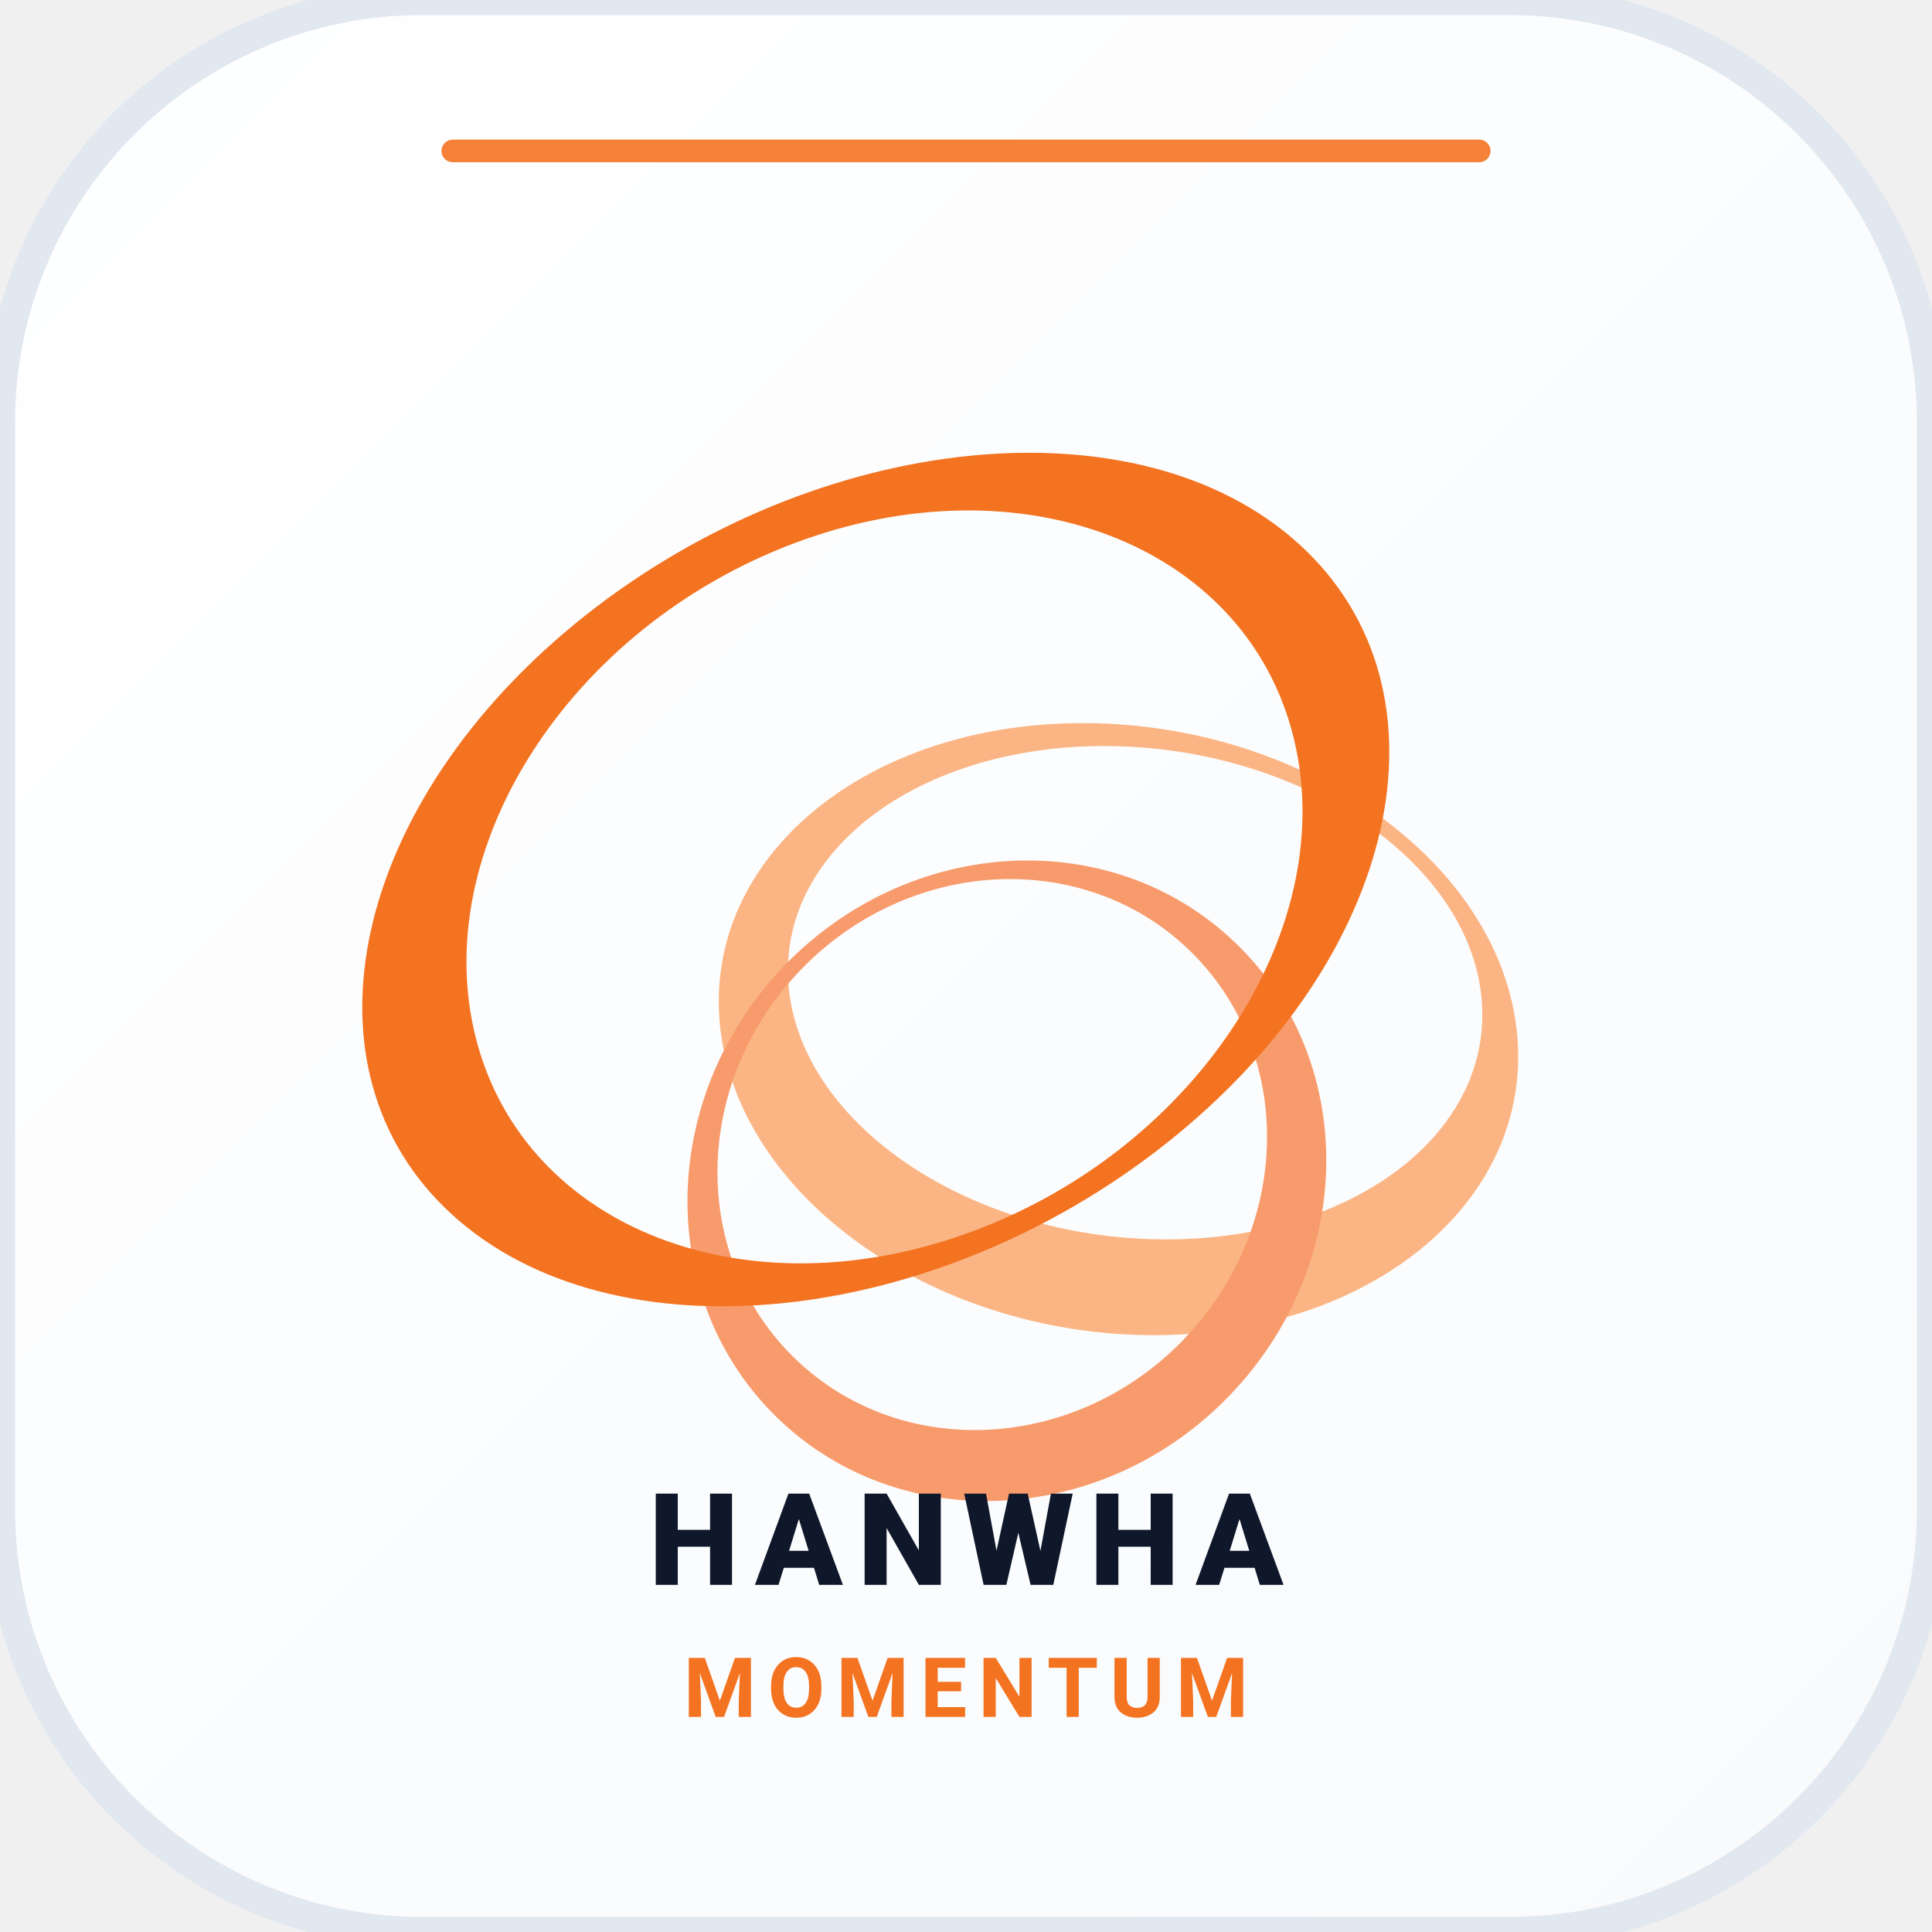
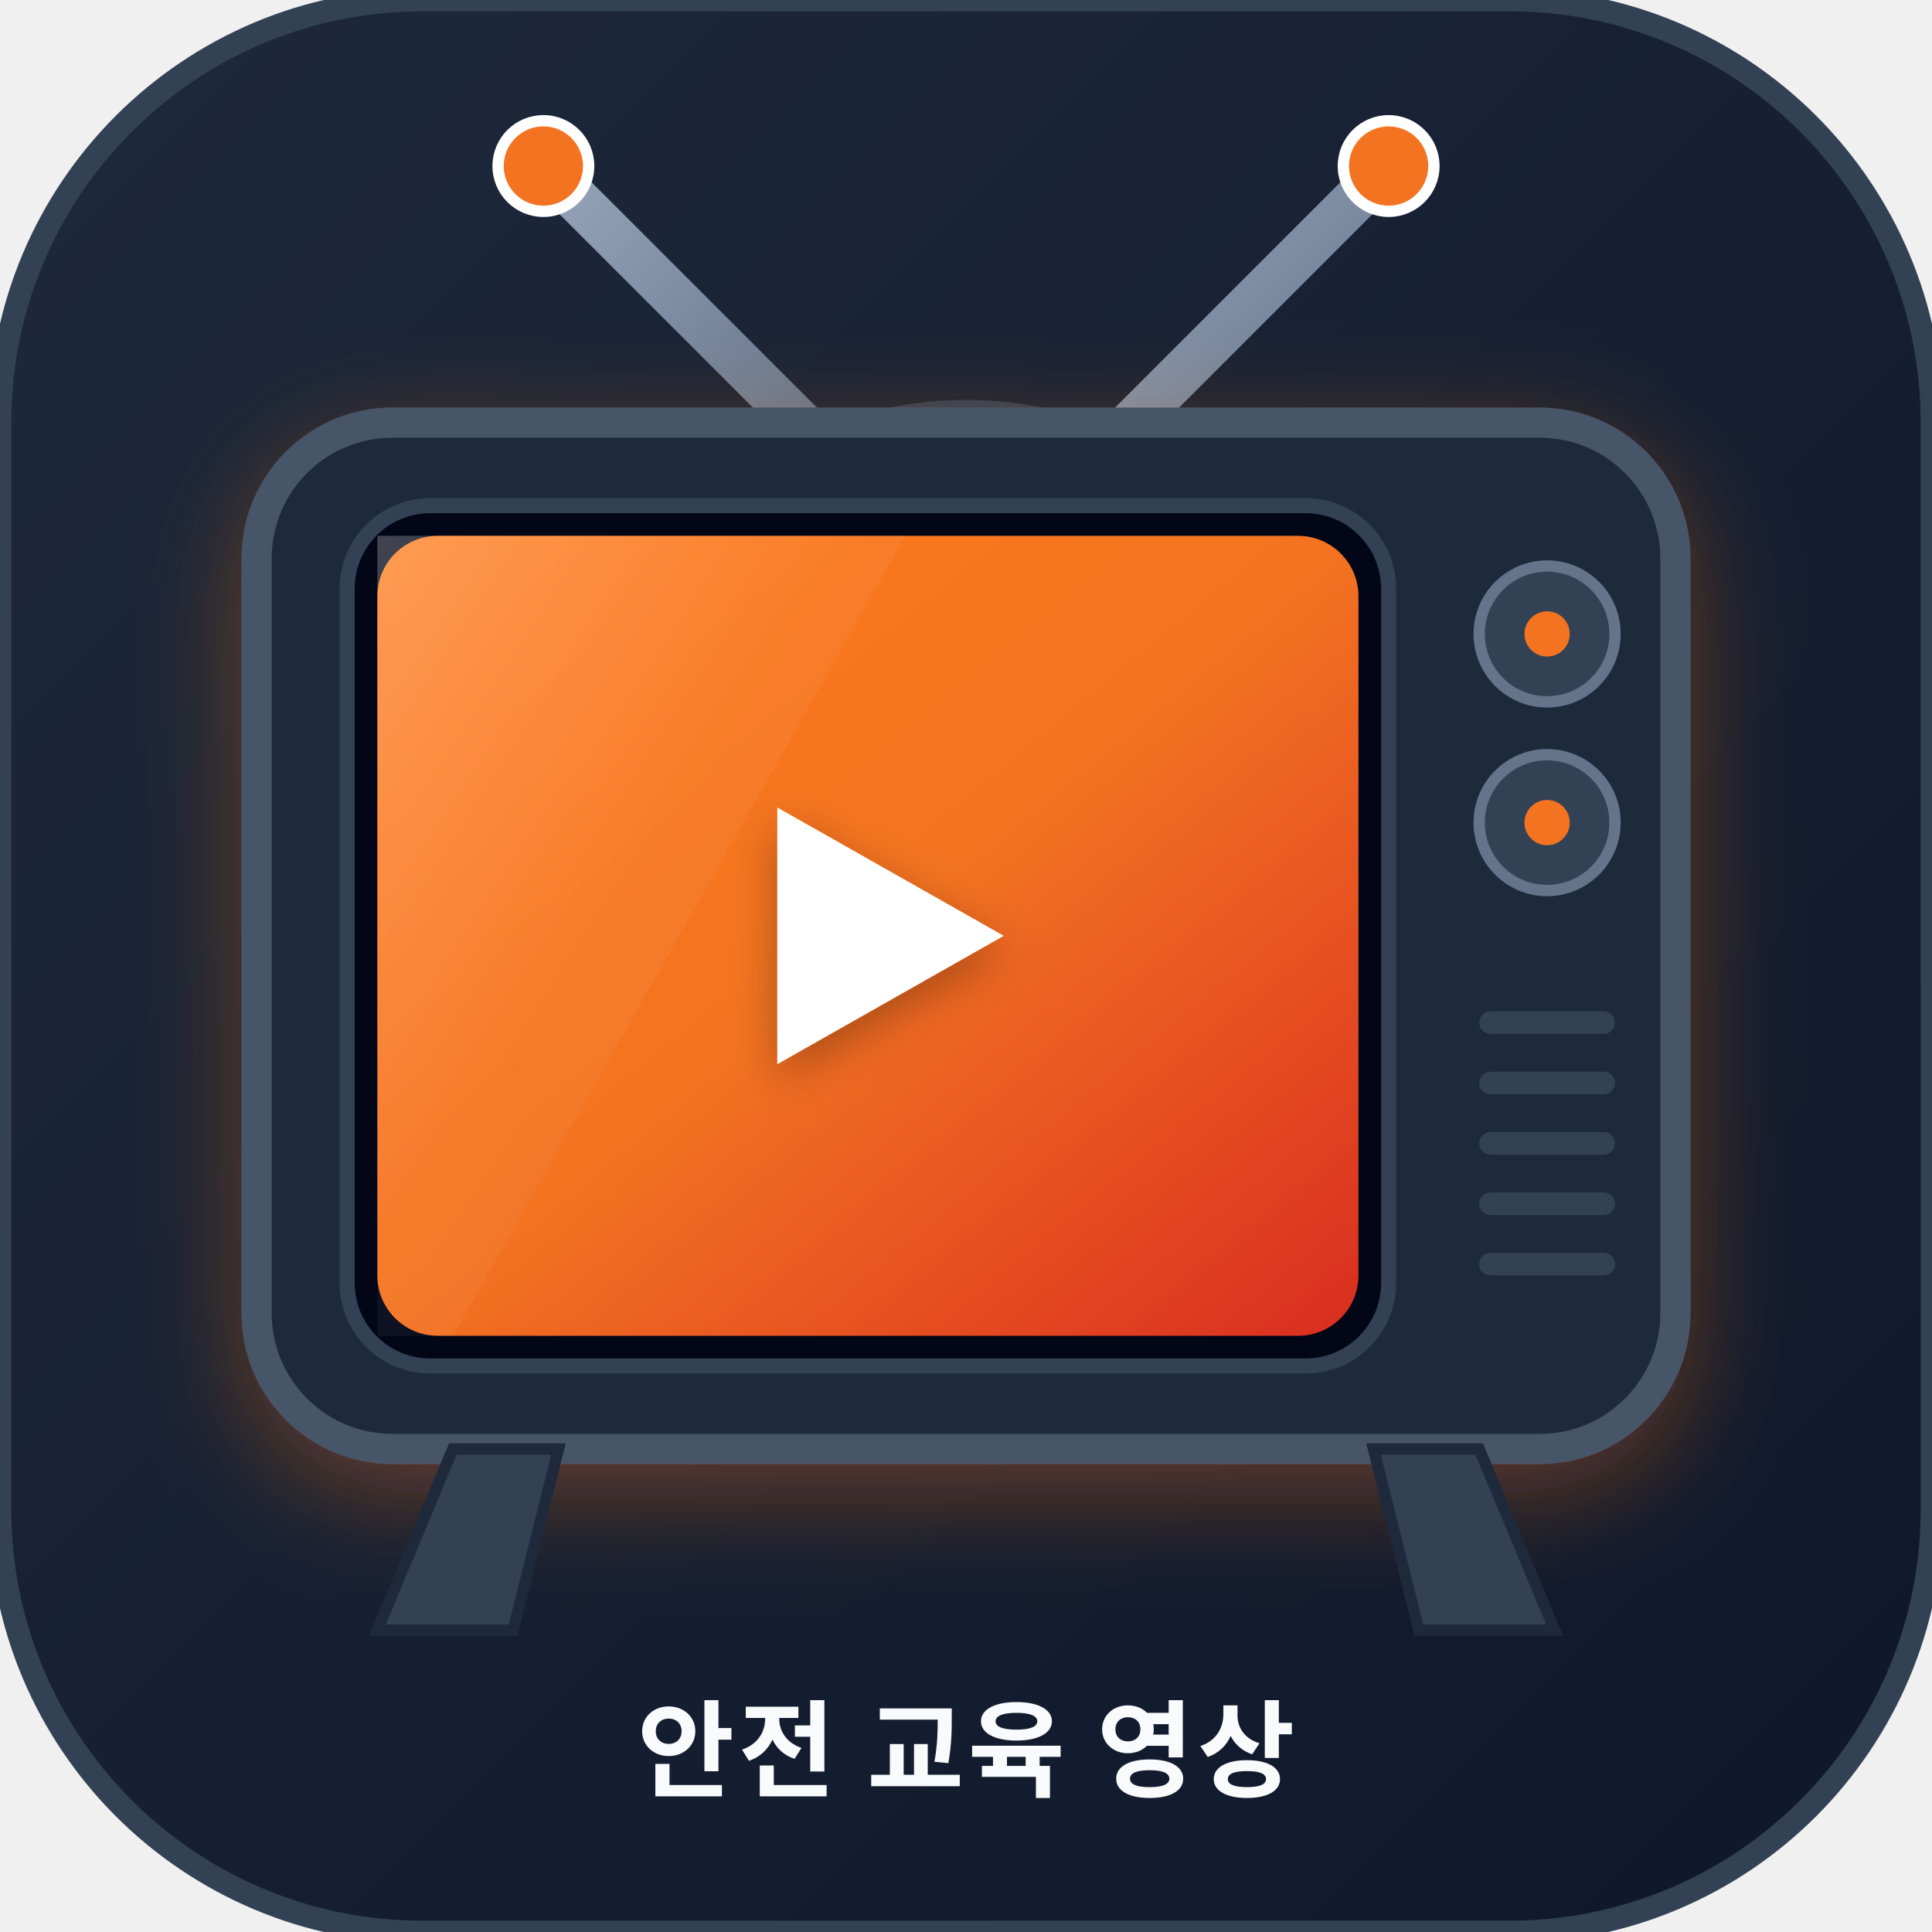
<svg xmlns="http://www.w3.org/2000/svg" viewBox="0 0 512 512" width="512" height="512">
  <defs>
    <linearGradient id="bgGrad" x1="0%" y1="0%" x2="100%" y2="100%">
-       <stop offset="0%" stop-color="#FFFFFF" />
-       <stop offset="100%" stop-color="#F8FAFC" />
+       <stop offset="0%" stop-color="#1E293B" />
+       <stop offset="100%" stop-color="#0F172A" />
    </linearGradient>
-     <filter id="shadow" x="-10%" y="-10%" width="120%" height="120%">
-       <feDropShadow dx="0" dy="12" stdDeviation="16" flood-color="#0F172A" flood-opacity="0.08" />
+     <linearGradient id="screenGrad" x1="0%" y1="0%" x2="100%" y2="100%">
+       <stop offset="0%" stop-color="#FF7A1A" />
+       <stop offset="50%" stop-color="#F37321" />
+       <stop offset="100%" stop-color="#D92D20" />
+     </linearGradient>
+     <linearGradient id="antennaGrad" x1="0%" y1="0%" x2="100%" y2="100%">
+       <stop offset="0%" stop-color="#94A3B8" />
+       <stop offset="100%" stop-color="#64748B" />
+     </linearGradient>
+     <linearGradient id="glareGrad" x1="0%" y1="0%" x2="100%" y2="100%">
+       <stop offset="0%" stop-color="#FFFFFF" stop-opacity="0.25" />
+       <stop offset="45%" stop-color="#FFFFFF" stop-opacity="0.05" />
+       <stop offset="100%" stop-color="#FFFFFF" stop-opacity="0" />
+     </linearGradient>
+     <filter id="glow" x="-20%" y="-20%" width="140%" height="140%">
+       <feDropShadow dx="0" dy="8" stdDeviation="14" flood-color="#F37321" flood-opacity="0.35" />
    </filter>
  </defs>
-   <rect width="512" height="512" rx="112" fill="url(#bgGrad)" stroke="#E2E8F0" stroke-width="8" />
-   <path d="M120 40 L392 40" stroke="#F37321" stroke-width="6" stroke-linecap="round" opacity="0.9" />
-   <g transform="translate(96, 120) scale(4.9)">
-     <path fill="#FBB584" d="M23.08,29.06c-.81-7.37,6.92-13.28,17.25-13.2,10.34,.08,19.38,6.12,20.19,13.48,.81,7.38-6.91,13.28-17.25,13.2-10.34-.08-19.38-6.11-20.19-13.48m39.37,2.28c-.94-9.14-11.34-16.62-23.24-16.72-11.91-.1-20.8,7.23-19.86,16.37,.94,9.14,11.34,16.63,23.24,16.73,11.9,.09,20.8-7.23,19.86-16.38" />
-     <path fill="#F89B6C" d="M44.48,47.9c-5.86,6.13-15.27,6.64-21.02,1.14-5.75-5.5-5.65-14.92,.22-21.04,5.86-6.12,15.28-6.63,21.01-1.14,5.74,5.5,5.65,14.92-.22,21.04M22.77,27.8c-6.81,7.12-6.92,18.07-.25,24.46,6.67,6.39,17.62,5.8,24.43-1.32,6.82-7.12,6.93-18.07,.25-24.46-6.67-6.39-17.61-5.8-24.43,1.32" />
-     <path fill="#F37321" d="M23.39,4.88c12.19-4.57,24.25,.05,26.93,10.32,2.68,10.28-5.03,22.3-17.22,26.87-12.19,4.58-24.25-.05-26.93-10.32C3.48,21.48,11.2,9.45,23.39,4.88m-11.33,3.92C-.58,18.82-3.8,33.33,4.87,41.21c8.67,7.89,25.96,6.16,38.61-3.86,12.65-10.01,15.87-24.52,7.19-32.41C42-2.94,24.71-1.21,12.06,8.8" />
+   <rect width="512" height="512" rx="112" fill="url(#bgGrad)" stroke="#334155" stroke-width="6" />
+   <line x1="216" y1="116" x2="148" y2="48" stroke="url(#antennaGrad)" stroke-width="12" stroke-linecap="round" />
+   <circle cx="144" cy="44" r="12" fill="#F37321" stroke="#FFFFFF" stroke-width="3" />
+   <line x1="296" y1="116" x2="364" y2="48" stroke="url(#antennaGrad)" stroke-width="12" stroke-linecap="round" />
+   <circle cx="368" cy="44" r="12" fill="#F37321" stroke="#FFFFFF" stroke-width="3" />
+   <ellipse cx="256" cy="118" rx="36" ry="12" fill="#334155" />
+   <rect x="68" y="112" width="376" height="272" rx="36" fill="#1E293B" stroke="#475569" stroke-width="8" filter="url(#glow)" />
+   <rect x="92" y="134" width="276" height="228" rx="22" fill="#020617" stroke="#334155" stroke-width="4" />
+   <rect x="100" y="142" width="260" height="212" rx="16" fill="url(#screenGrad)" />
+   <path d="M100 142 L240 142 L120 354 L100 354 Z" fill="url(#glareGrad)" />
+   <g transform="translate(230, 248)">
+     <polygon points="-24,-34 36,0 -24,34" fill="#FFFFFF" filter="drop-shadow(0 4px 6px rgba(0,0,0,0.3))" />
  </g>
-   <text x="256" y="420" font-family="-apple-system, BlinkMacSystemFont, 'Segoe UI', Roboto, 'Noto Sans KR', sans-serif" font-size="34" font-weight="800" text-anchor="middle" fill="#0F172A" letter-spacing="4">
-     HANWHA
-   </text>
-   <text x="256" y="455" font-family="-apple-system, BlinkMacSystemFont, 'Segoe UI', Roboto, 'Noto Sans KR', sans-serif" font-size="22" font-weight="700" text-anchor="middle" fill="#F37321" letter-spacing="3">
-     MOMENTUM
+   <g transform="translate(382, 140)">
+     <circle cx="28" cy="28" r="18" fill="#334155" stroke="#64748B" stroke-width="3" />
+     <circle cx="28" cy="28" r="6" fill="#F37321" />
+     <circle cx="28" cy="78" r="18" fill="#334155" stroke="#64748B" stroke-width="3" />
+     <circle cx="28" cy="78" r="6" fill="#F37321" />
+     <rect x="10" y="128" width="36" height="6" rx="3" fill="#334155" />
+     <rect x="10" y="144" width="36" height="6" rx="3" fill="#334155" />
+     <rect x="10" y="160" width="36" height="6" rx="3" fill="#334155" />
+     <rect x="10" y="176" width="36" height="6" rx="3" fill="#334155" />
+     <rect x="10" y="192" width="36" height="6" rx="3" fill="#334155" />
+   </g>
+   <polygon points="120,384 100,432 136,432 148,384" fill="#334155" stroke="#1E293B" stroke-width="3" />
+   <polygon points="392,384 412,432 376,432 364,384" fill="#334155" stroke="#1E293B" stroke-width="3" />
+   <text x="256" y="474" font-family="-apple-system, BlinkMacSystemFont, 'Noto Sans KR', 'Segoe UI', Roboto, sans-serif" font-size="28" font-weight="800" text-anchor="middle" fill="#F8FAFC" letter-spacing="1">
+     안전 교육 영상
  </text>
</svg>
